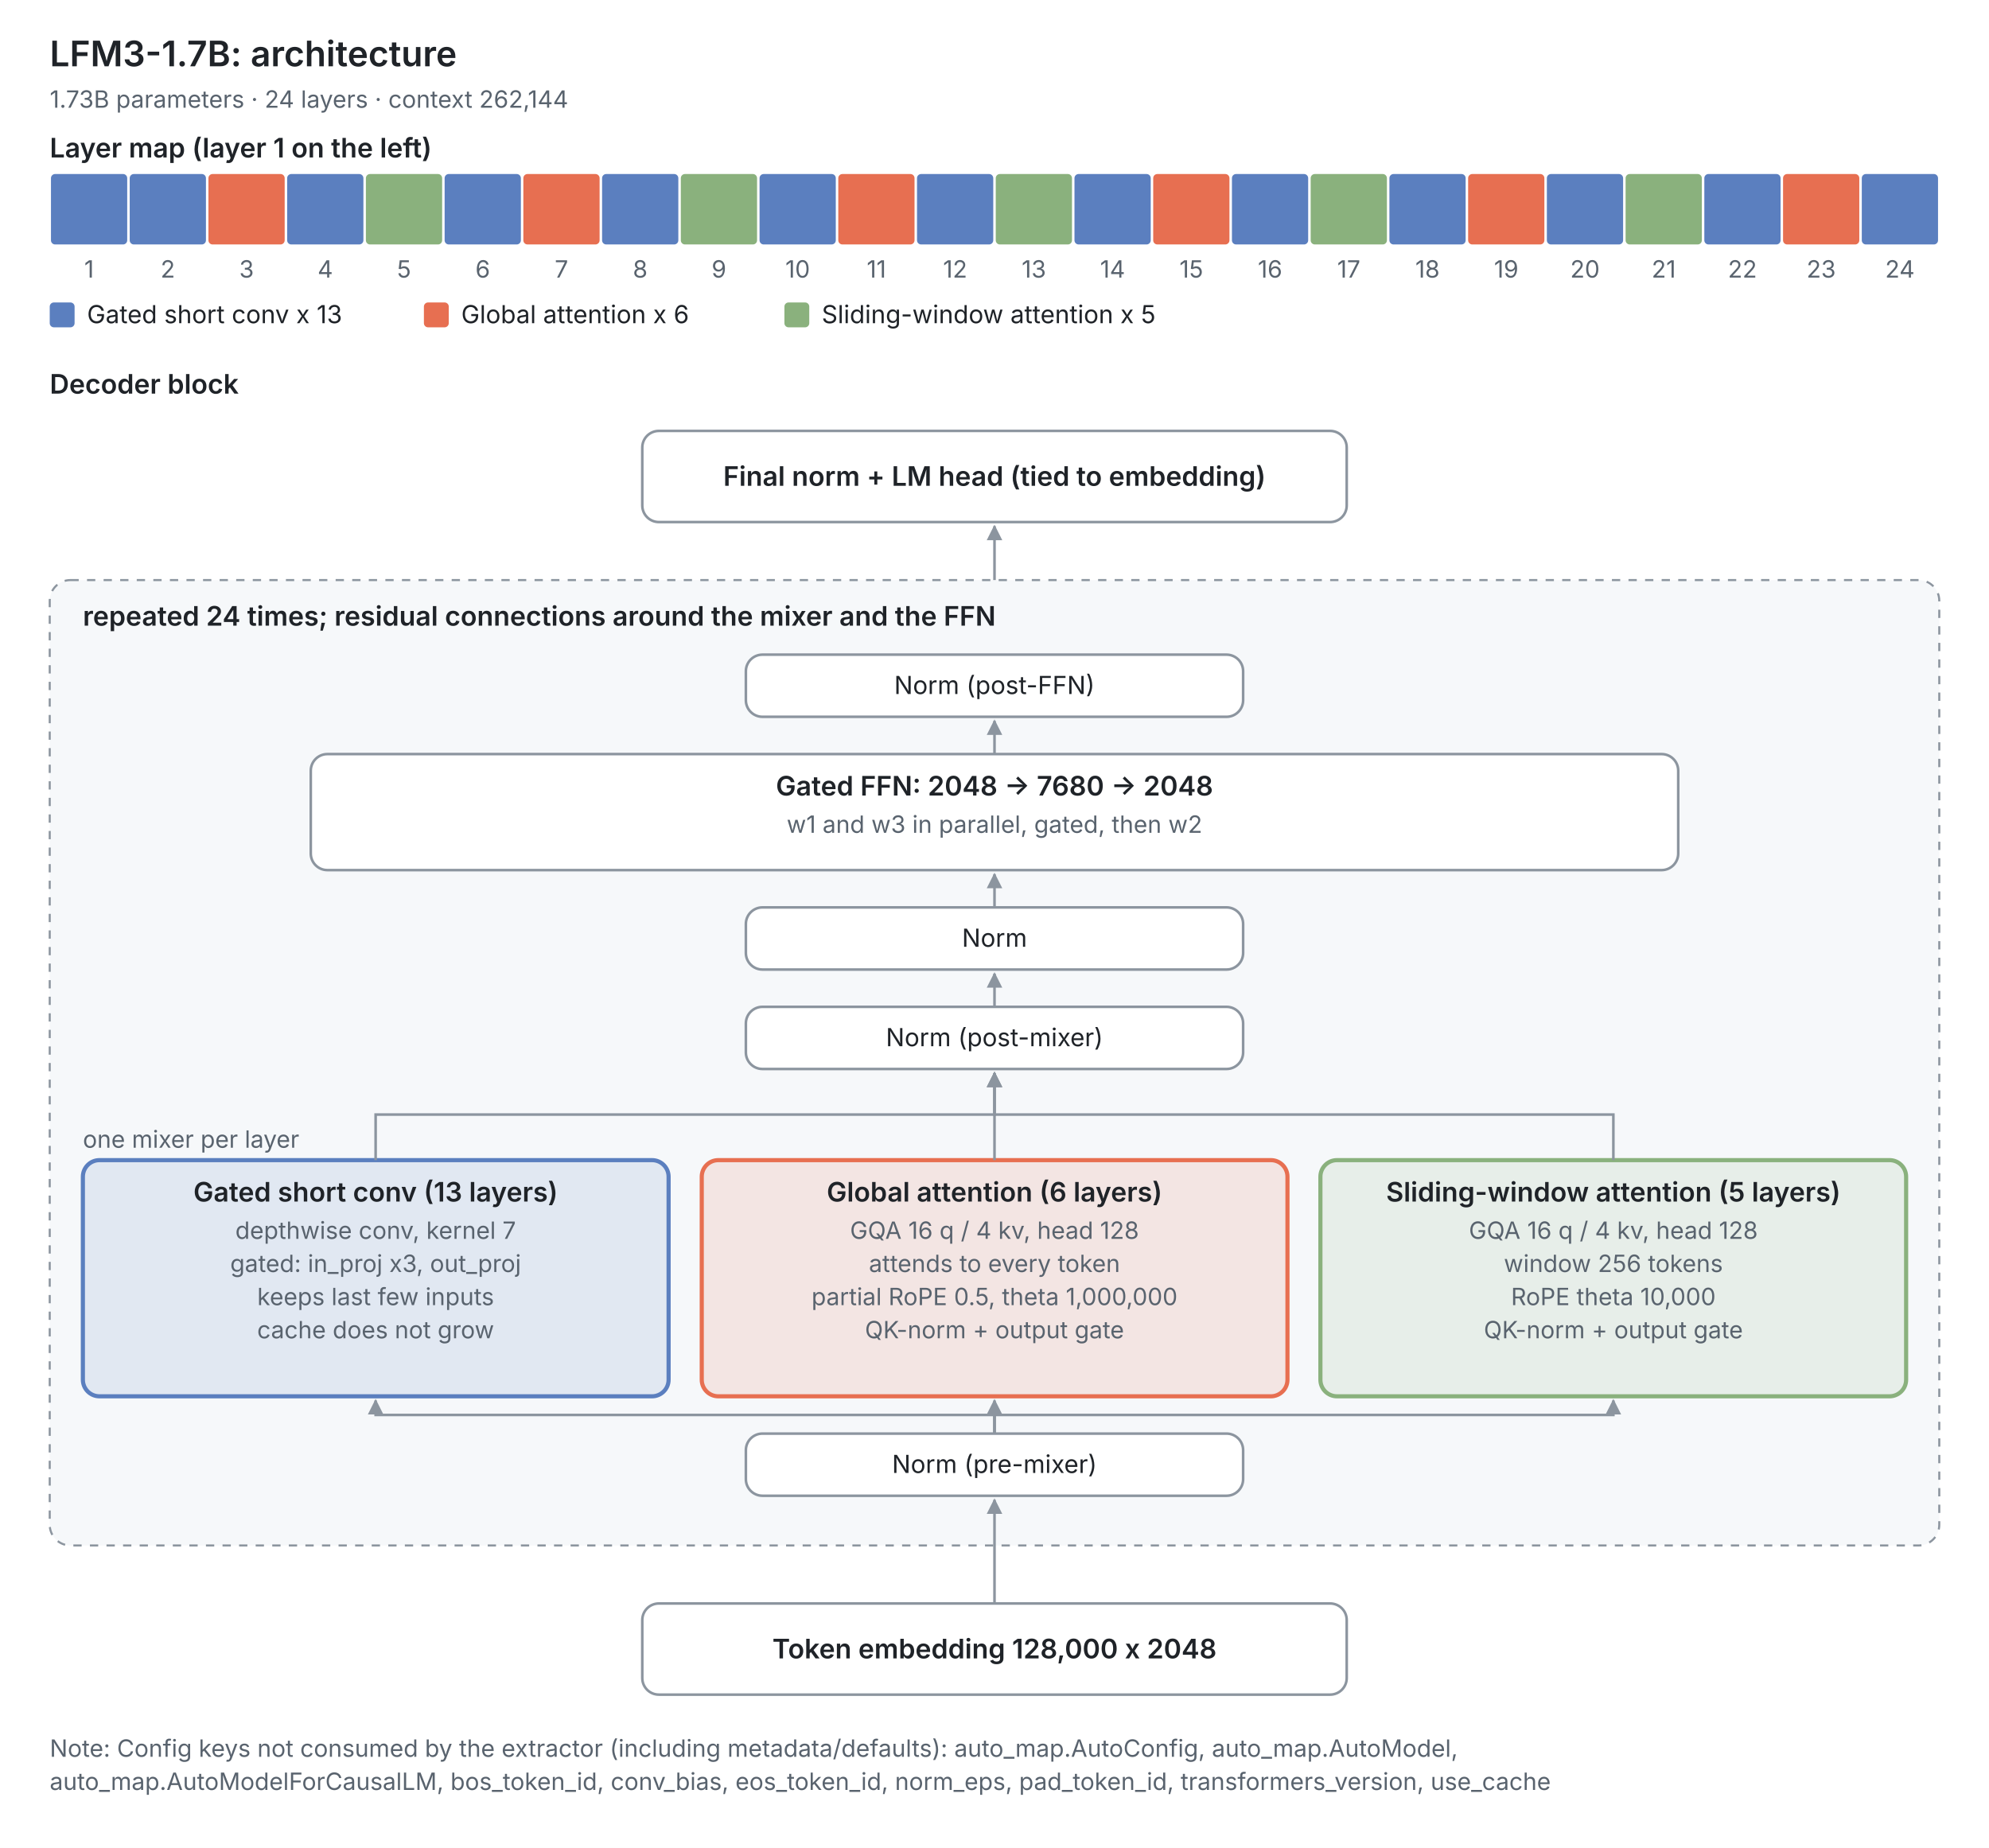
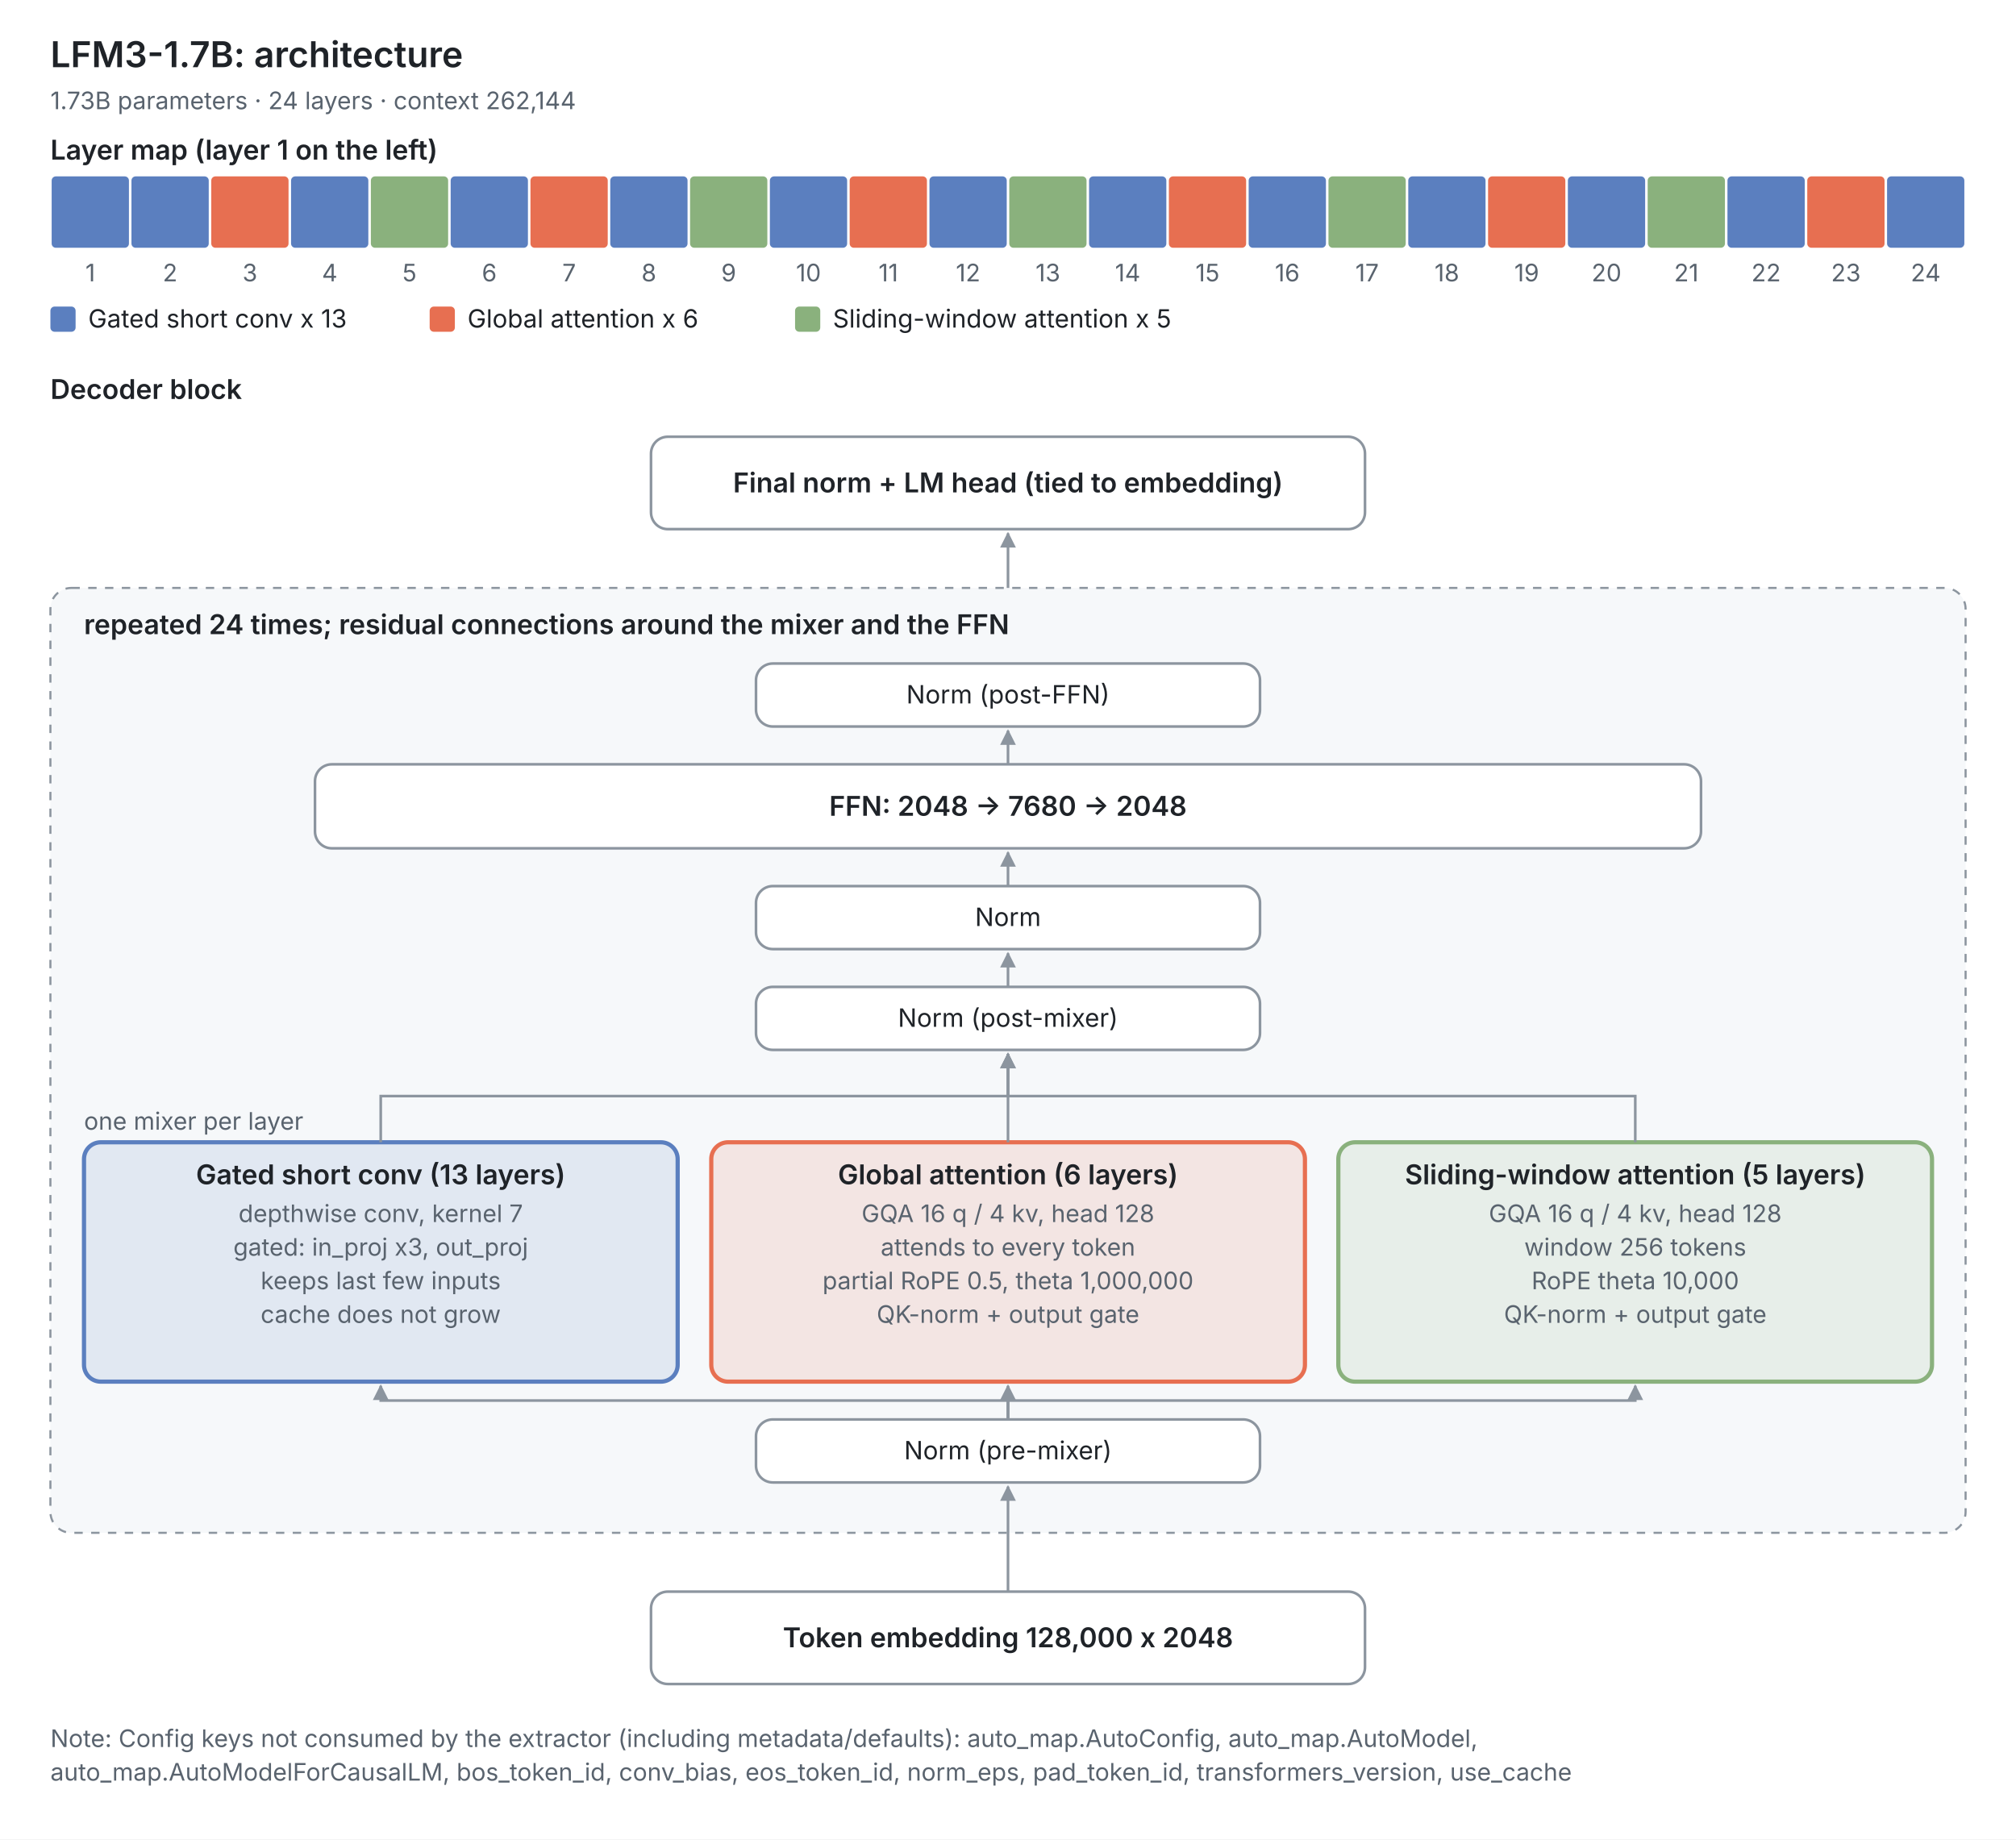
- <svg xmlns="http://www.w3.org/2000/svg" viewBox="0 0 960 892" role="img" aria-label="LFM3-1.7B architecture">
+ <svg xmlns="http://www.w3.org/2000/svg" viewBox="0 0 960 876" role="img" aria-label="LFM3-1.7B architecture">
  <style>
.t{font:600 17px system-ui,-apple-system,Segoe UI,sans-serif;fill:#1f2328}
.h{font:600 13px system-ui,-apple-system,Segoe UI,sans-serif;fill:#1f2328}
.b{font:12px system-ui,-apple-system,Segoe UI,sans-serif;fill:#1f2328}
.q{font:11.5px system-ui,-apple-system,Segoe UI,sans-serif;fill:#59636e}
.edge{stroke:#8c959f;stroke-width:1.25;fill:none}
.box{fill:#ffffff;stroke:#8c959f;stroke-width:1.25}
.cont{fill:#f6f8fa;stroke:#8c959f;stroke-width:1;stroke-dasharray:4 4}
.k-kda{fill:#2a9d8f}.k-dsa{fill:#e76f51}.k-mla{fill:#f4a261}.k-conv{fill:#5b7fbf}.k-swa{fill:#8ab17d}.k-full{fill:#e76f51}
.mix.k-kda{fill:#2a9d8f22;stroke:#2a9d8f}.mix.k-dsa{fill:#e76f5122;stroke:#e76f51}.mix.k-mla{fill:#f4a26122;stroke:#f4a261}
.mix.k-conv{fill:#5b7fbf22;stroke:#5b7fbf}.mix.k-swa{fill:#8ab17d22;stroke:#8ab17d}.mix.k-full{fill:#e76f5122;stroke:#e76f51}
.mix{stroke-width:2}
+ .k-mamba{fill:#a17bbb}.k-mlp{fill:#c69b50}
+ .mix.k-mamba{fill:#a17bbb22;stroke:#a17bbb}.mix.k-mlp{fill:#c69b5022;stroke:#c69b50}
</style>
  <defs>
    <marker id="ar" viewBox="0 0 10 10" refX="9" refY="5" markerWidth="6" markerHeight="6" orient="auto-start-reverse">
      <path d="M0 0L10 5L0 10z" fill="#8c959f" />
    </marker>
  </defs>
-   <rect width="960" height="892" fill="#ffffff" />
+   <rect width="960" height="876" fill="#ffffff" />
  <text x="24.0" y="32.0" class="t" text-anchor="start">LFM3-1.7B: architecture</text>
  <text x="24.0" y="52.0" class="q" text-anchor="start">1.73B parameters · 24 layers · context 262,144</text>
  <text x="24.0" y="76.0" class="h" text-anchor="start">Layer map (layer 1 on the left)</text>
  <rect x="24.60" y="84" width="36.80" height="34" rx="2" class="k-conv" />
  <rect x="62.60" y="84" width="36.80" height="34" rx="2" class="k-conv" />
  <rect x="100.60" y="84" width="36.80" height="34" rx="2" class="k-full" />
  <rect x="138.60" y="84" width="36.80" height="34" rx="2" class="k-conv" />
  <rect x="176.60" y="84" width="36.80" height="34" rx="2" class="k-swa" />
  <rect x="214.60" y="84" width="36.80" height="34" rx="2" class="k-conv" />
  <rect x="252.60" y="84" width="36.80" height="34" rx="2" class="k-full" />
  <rect x="290.60" y="84" width="36.80" height="34" rx="2" class="k-conv" />
  <rect x="328.60" y="84" width="36.80" height="34" rx="2" class="k-swa" />
  <rect x="366.60" y="84" width="36.80" height="34" rx="2" class="k-conv" />
  <rect x="404.60" y="84" width="36.80" height="34" rx="2" class="k-full" />
  <rect x="442.60" y="84" width="36.80" height="34" rx="2" class="k-conv" />
  <rect x="480.60" y="84" width="36.80" height="34" rx="2" class="k-swa" />
  <rect x="518.60" y="84" width="36.80" height="34" rx="2" class="k-conv" />
  <rect x="556.60" y="84" width="36.80" height="34" rx="2" class="k-full" />
  <rect x="594.60" y="84" width="36.80" height="34" rx="2" class="k-conv" />
  <rect x="632.60" y="84" width="36.80" height="34" rx="2" class="k-swa" />
  <rect x="670.60" y="84" width="36.80" height="34" rx="2" class="k-conv" />
  <rect x="708.60" y="84" width="36.80" height="34" rx="2" class="k-full" />
  <rect x="746.60" y="84" width="36.80" height="34" rx="2" class="k-conv" />
  <rect x="784.60" y="84" width="36.80" height="34" rx="2" class="k-swa" />
  <rect x="822.60" y="84" width="36.80" height="34" rx="2" class="k-conv" />
  <rect x="860.60" y="84" width="36.80" height="34" rx="2" class="k-full" />
  <rect x="898.60" y="84" width="36.80" height="34" rx="2" class="k-conv" />
  <text x="43.0" y="134.0" class="q" text-anchor="middle">1</text>
  <text x="81.0" y="134.0" class="q" text-anchor="middle">2</text>
  <text x="119.0" y="134.0" class="q" text-anchor="middle">3</text>
  <text x="157.0" y="134.0" class="q" text-anchor="middle">4</text>
  <text x="195.0" y="134.0" class="q" text-anchor="middle">5</text>
  <text x="233.0" y="134.0" class="q" text-anchor="middle">6</text>
  <text x="271.0" y="134.0" class="q" text-anchor="middle">7</text>
  <text x="309.0" y="134.0" class="q" text-anchor="middle">8</text>
  <text x="347.0" y="134.0" class="q" text-anchor="middle">9</text>
  <text x="385.0" y="134.0" class="q" text-anchor="middle">10</text>
  <text x="423.0" y="134.0" class="q" text-anchor="middle">11</text>
  <text x="461.0" y="134.0" class="q" text-anchor="middle">12</text>
  <text x="499.0" y="134.0" class="q" text-anchor="middle">13</text>
  <text x="537.0" y="134.0" class="q" text-anchor="middle">14</text>
  <text x="575.0" y="134.0" class="q" text-anchor="middle">15</text>
  <text x="613.0" y="134.0" class="q" text-anchor="middle">16</text>
  <text x="651.0" y="134.0" class="q" text-anchor="middle">17</text>
  <text x="689.0" y="134.0" class="q" text-anchor="middle">18</text>
  <text x="727.0" y="134.0" class="q" text-anchor="middle">19</text>
  <text x="765.0" y="134.0" class="q" text-anchor="middle">20</text>
  <text x="803.0" y="134.0" class="q" text-anchor="middle">21</text>
  <text x="841.0" y="134.0" class="q" text-anchor="middle">22</text>
  <text x="879.0" y="134.0" class="q" text-anchor="middle">23</text>
  <text x="917.0" y="134.0" class="q" text-anchor="middle">24</text>
  <rect x="24" y="146" width="12" height="12" rx="2" class="k-conv" />
  <text x="42.0" y="156.0" class="b" text-anchor="start">Gated short conv x 13</text>
  <rect x="204.6" y="146" width="12" height="12" rx="2" class="k-full" />
  <text x="222.6" y="156.0" class="b" text-anchor="start">Global attention x 6</text>
  <rect x="378.6" y="146" width="12" height="12" rx="2" class="k-swa" />
  <text x="396.6" y="156.0" class="b" text-anchor="start">Sliding-window attention x 5</text>
  <text x="24.0" y="190.0" class="h" text-anchor="start">Decoder block</text>
  <rect x="310.0" y="208.0" width="340.0" height="44.0" rx="8" class="box" />
  <text x="480.0" y="234.5" class="h" text-anchor="middle">Final norm + LM head (tied to embedding)</text>
-   <rect x="24" y="280" width="912" height="466" rx="10" class="cont" />
+   <rect x="24" y="280" width="912" height="450" rx="10" class="cont" />
  <text x="40.0" y="302.0" class="h" text-anchor="start">repeated 24 times; residual connections around the mixer and the FFN</text>
  <rect x="360.0" y="316.0" width="240.0" height="30.0" rx="8" class="box" />
  <text x="480.0" y="335.0" class="b" text-anchor="middle">Norm (post-FFN)</text>
-   <rect x="150.0" y="364.0" width="660.0" height="56.0" rx="8" class="box" />
-   <text x="480.0" y="384.0" class="h" text-anchor="middle">Gated FFN: 2048 -&gt; 7680 -&gt; 2048</text>
-   <text x="480.0" y="402.0" class="q" text-anchor="middle">w1 and w3 in parallel, gated, then w2</text>
-   <rect x="360.0" y="438.0" width="240.0" height="30.0" rx="8" class="box" />
-   <text x="480.0" y="457.0" class="b" text-anchor="middle">Norm</text>
-   <rect x="360.0" y="486.0" width="240.0" height="30.0" rx="8" class="box" />
-   <text x="480.0" y="505.0" class="b" text-anchor="middle">Norm (post-mixer)</text>
-   <rect x="40.0" y="560.0" width="282.7" height="114.0" rx="8" class="mix k-conv" />
-   <text x="181.3" y="580.0" class="h" text-anchor="middle">Gated short conv (13 layers)</text>
-   <text x="181.3" y="598.0" class="q" text-anchor="middle">depthwise conv, kernel 7</text>
-   <text x="181.3" y="614.0" class="q" text-anchor="middle">gated: in_proj x3, out_proj</text>
-   <text x="181.3" y="630.0" class="q" text-anchor="middle">keeps last few inputs</text>
-   <text x="181.3" y="646.0" class="q" text-anchor="middle">cache does not grow</text>
-   <rect x="338.7" y="560.0" width="282.7" height="114.0" rx="8" class="mix k-full" />
-   <text x="480.0" y="580.0" class="h" text-anchor="middle">Global attention (6 layers)</text>
-   <text x="480.0" y="598.0" class="q" text-anchor="middle">GQA 16 q / 4 kv, head 128</text>
-   <text x="480.0" y="614.0" class="q" text-anchor="middle">attends to every token</text>
-   <text x="480.0" y="630.0" class="q" text-anchor="middle">partial RoPE 0.5, theta 1,000,000</text>
-   <text x="480.0" y="646.0" class="q" text-anchor="middle">QK-norm + output gate</text>
-   <rect x="637.3" y="560.0" width="282.7" height="114.0" rx="8" class="mix k-swa" />
-   <text x="778.7" y="580.0" class="h" text-anchor="middle">Sliding-window attention (5 layers)</text>
-   <text x="778.7" y="598.0" class="q" text-anchor="middle">GQA 16 q / 4 kv, head 128</text>
-   <text x="778.7" y="614.0" class="q" text-anchor="middle">window 256 tokens</text>
-   <text x="778.7" y="630.0" class="q" text-anchor="middle">RoPE theta 10,000</text>
-   <text x="778.7" y="646.0" class="q" text-anchor="middle">QK-norm + output gate</text>
-   <text x="40.0" y="554.0" class="q" text-anchor="start">one mixer per layer</text>
-   <rect x="360.0" y="692.0" width="240.0" height="30.0" rx="8" class="box" />
-   <text x="480.0" y="711.0" class="b" text-anchor="middle">Norm (pre-mixer)</text>
+   <rect x="150.0" y="364.0" width="660.0" height="40.0" rx="8" class="box" />
+   <text x="480.0" y="388.5" class="h" text-anchor="middle">FFN: 2048 -&gt; 7680 -&gt; 2048</text>
+   <rect x="360.0" y="422.0" width="240.0" height="30.0" rx="8" class="box" />
+   <text x="480.0" y="441.0" class="b" text-anchor="middle">Norm</text>
+   <rect x="360.0" y="470.0" width="240.0" height="30.0" rx="8" class="box" />
+   <text x="480.0" y="489.0" class="b" text-anchor="middle">Norm (post-mixer)</text>
+   <rect x="40.0" y="544.0" width="282.7" height="114.0" rx="8" class="mix k-conv" />
+   <text x="181.3" y="564.0" class="h" text-anchor="middle">Gated short conv (13 layers)</text>
+   <text x="181.3" y="582.0" class="q" text-anchor="middle">depthwise conv, kernel 7</text>
+   <text x="181.3" y="598.0" class="q" text-anchor="middle">gated: in_proj x3, out_proj</text>
+   <text x="181.3" y="614.0" class="q" text-anchor="middle">keeps last few inputs</text>
+   <text x="181.3" y="630.0" class="q" text-anchor="middle">cache does not grow</text>
+   <rect x="338.7" y="544.0" width="282.7" height="114.0" rx="8" class="mix k-full" />
+   <text x="480.0" y="564.0" class="h" text-anchor="middle">Global attention (6 layers)</text>
+   <text x="480.0" y="582.0" class="q" text-anchor="middle">GQA 16 q / 4 kv, head 128</text>
+   <text x="480.0" y="598.0" class="q" text-anchor="middle">attends to every token</text>
+   <text x="480.0" y="614.0" class="q" text-anchor="middle">partial RoPE 0.5, theta 1,000,000</text>
+   <text x="480.0" y="630.0" class="q" text-anchor="middle">QK-norm + output gate</text>
+   <rect x="637.3" y="544.0" width="282.7" height="114.0" rx="8" class="mix k-swa" />
+   <text x="778.7" y="564.0" class="h" text-anchor="middle">Sliding-window attention (5 layers)</text>
+   <text x="778.7" y="582.0" class="q" text-anchor="middle">GQA 16 q / 4 kv, head 128</text>
+   <text x="778.7" y="598.0" class="q" text-anchor="middle">window 256 tokens</text>
+   <text x="778.7" y="614.0" class="q" text-anchor="middle">RoPE theta 10,000</text>
+   <text x="778.7" y="630.0" class="q" text-anchor="middle">QK-norm + output gate</text>
+   <text x="40.0" y="538.0" class="q" text-anchor="start">one mixer per layer</text>
+   <rect x="360.0" y="676.0" width="240.0" height="30.0" rx="8" class="box" />
+   <text x="480.0" y="695.0" class="b" text-anchor="middle">Norm (pre-mixer)</text>
  <path d="M480.0 364V348" class="edge" marker-end="url(#ar)" />
-   <path d="M480.0 438V422" class="edge" marker-end="url(#ar)" />
-   <path d="M480.0 486V470" class="edge" marker-end="url(#ar)" />
-   <path d="M181.3 560V538.0H480.0V518" class="edge" marker-end="url(#ar)" />
-   <path d="M480.0 560V538.0H480.0V518" class="edge" marker-end="url(#ar)" />
-   <path d="M778.7 560V538.0H480.0V518" class="edge" marker-end="url(#ar)" />
-   <path d="M480.0 692V683.0H181.3V676" class="edge" marker-end="url(#ar)" />
-   <path d="M480.0 692V683.0H480.0V676" class="edge" marker-end="url(#ar)" />
-   <path d="M480.0 692V683.0H778.7V676" class="edge" marker-end="url(#ar)" />
+   <path d="M480.0 422V406" class="edge" marker-end="url(#ar)" />
+   <path d="M480.0 470V454" class="edge" marker-end="url(#ar)" />
+   <path d="M181.3 544V522.0H480.0V502" class="edge" marker-end="url(#ar)" />
+   <path d="M480.0 544V522.0H480.0V502" class="edge" marker-end="url(#ar)" />
+   <path d="M778.7 544V522.0H480.0V502" class="edge" marker-end="url(#ar)" />
+   <path d="M480.0 676V667.0H181.3V660" class="edge" marker-end="url(#ar)" />
+   <path d="M480.0 676V667.0H480.0V660" class="edge" marker-end="url(#ar)" />
+   <path d="M480.0 676V667.0H778.7V660" class="edge" marker-end="url(#ar)" />
  <path d="M480.0 280V254" class="edge" marker-end="url(#ar)" />
-   <path d="M480.0 774V724" class="edge" marker-end="url(#ar)" />
-   <rect x="310.0" y="774.0" width="340.0" height="44.0" rx="8" class="box" />
-   <text x="480.0" y="800.5" class="h" text-anchor="middle">Token embedding 128,000 x 2048</text>
-   <text x="24.0" y="848.0" class="q" text-anchor="start">Note: Config keys not consumed by the extractor (including metadata/defaults): auto_map.AutoConfig, auto_map.AutoModel, </text>
-   <text x="24.0" y="864.0" class="q" text-anchor="start">auto_map.AutoModelForCausalLM, bos_token_id, conv_bias, eos_token_id, norm_eps, pad_token_id, transformers_version, use_cache </text>
+   <path d="M480.0 758V708" class="edge" marker-end="url(#ar)" />
+   <rect x="310.0" y="758.0" width="340.0" height="44.0" rx="8" class="box" />
+   <text x="480.0" y="784.5" class="h" text-anchor="middle">Token embedding 128,000 x 2048</text>
+   <text x="24.0" y="832.0" class="q" text-anchor="start">Note: Config keys not consumed by the extractor (including metadata/defaults): auto_map.AutoConfig, auto_map.AutoModel, </text>
+   <text x="24.0" y="848.0" class="q" text-anchor="start">auto_map.AutoModelForCausalLM, bos_token_id, conv_bias, eos_token_id, norm_eps, pad_token_id, transformers_version, use_cache </text>
</svg>
